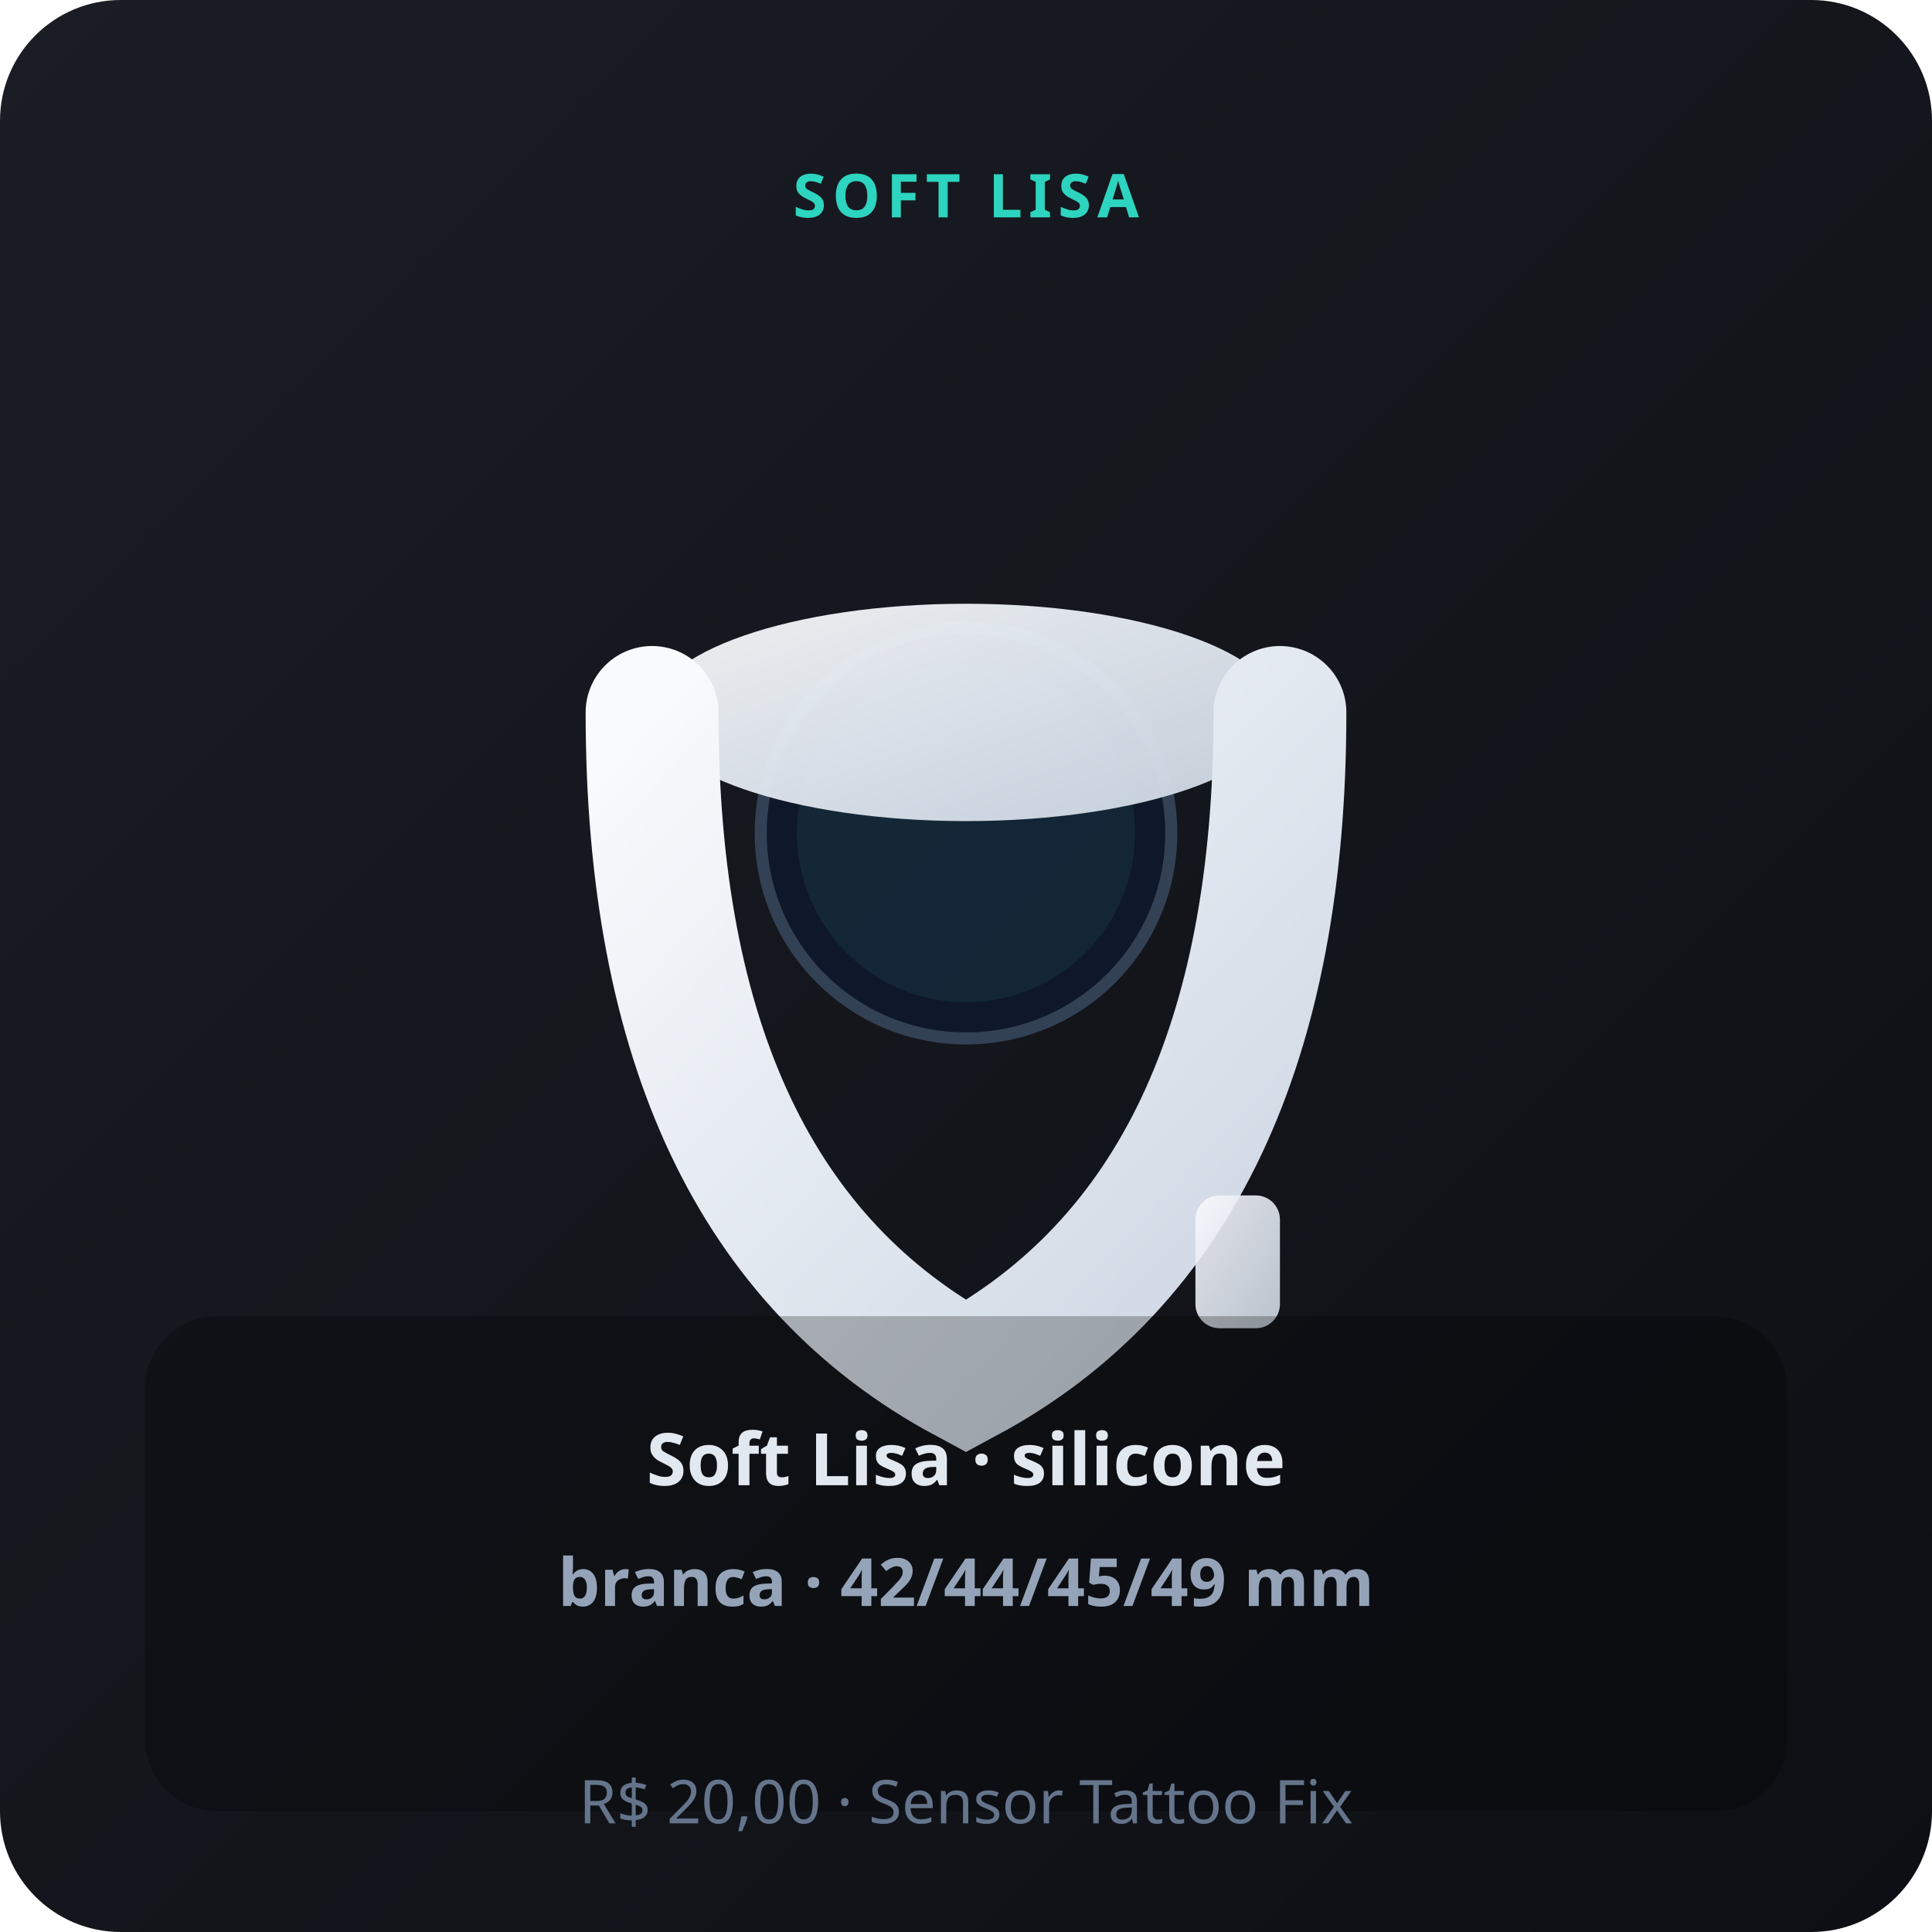
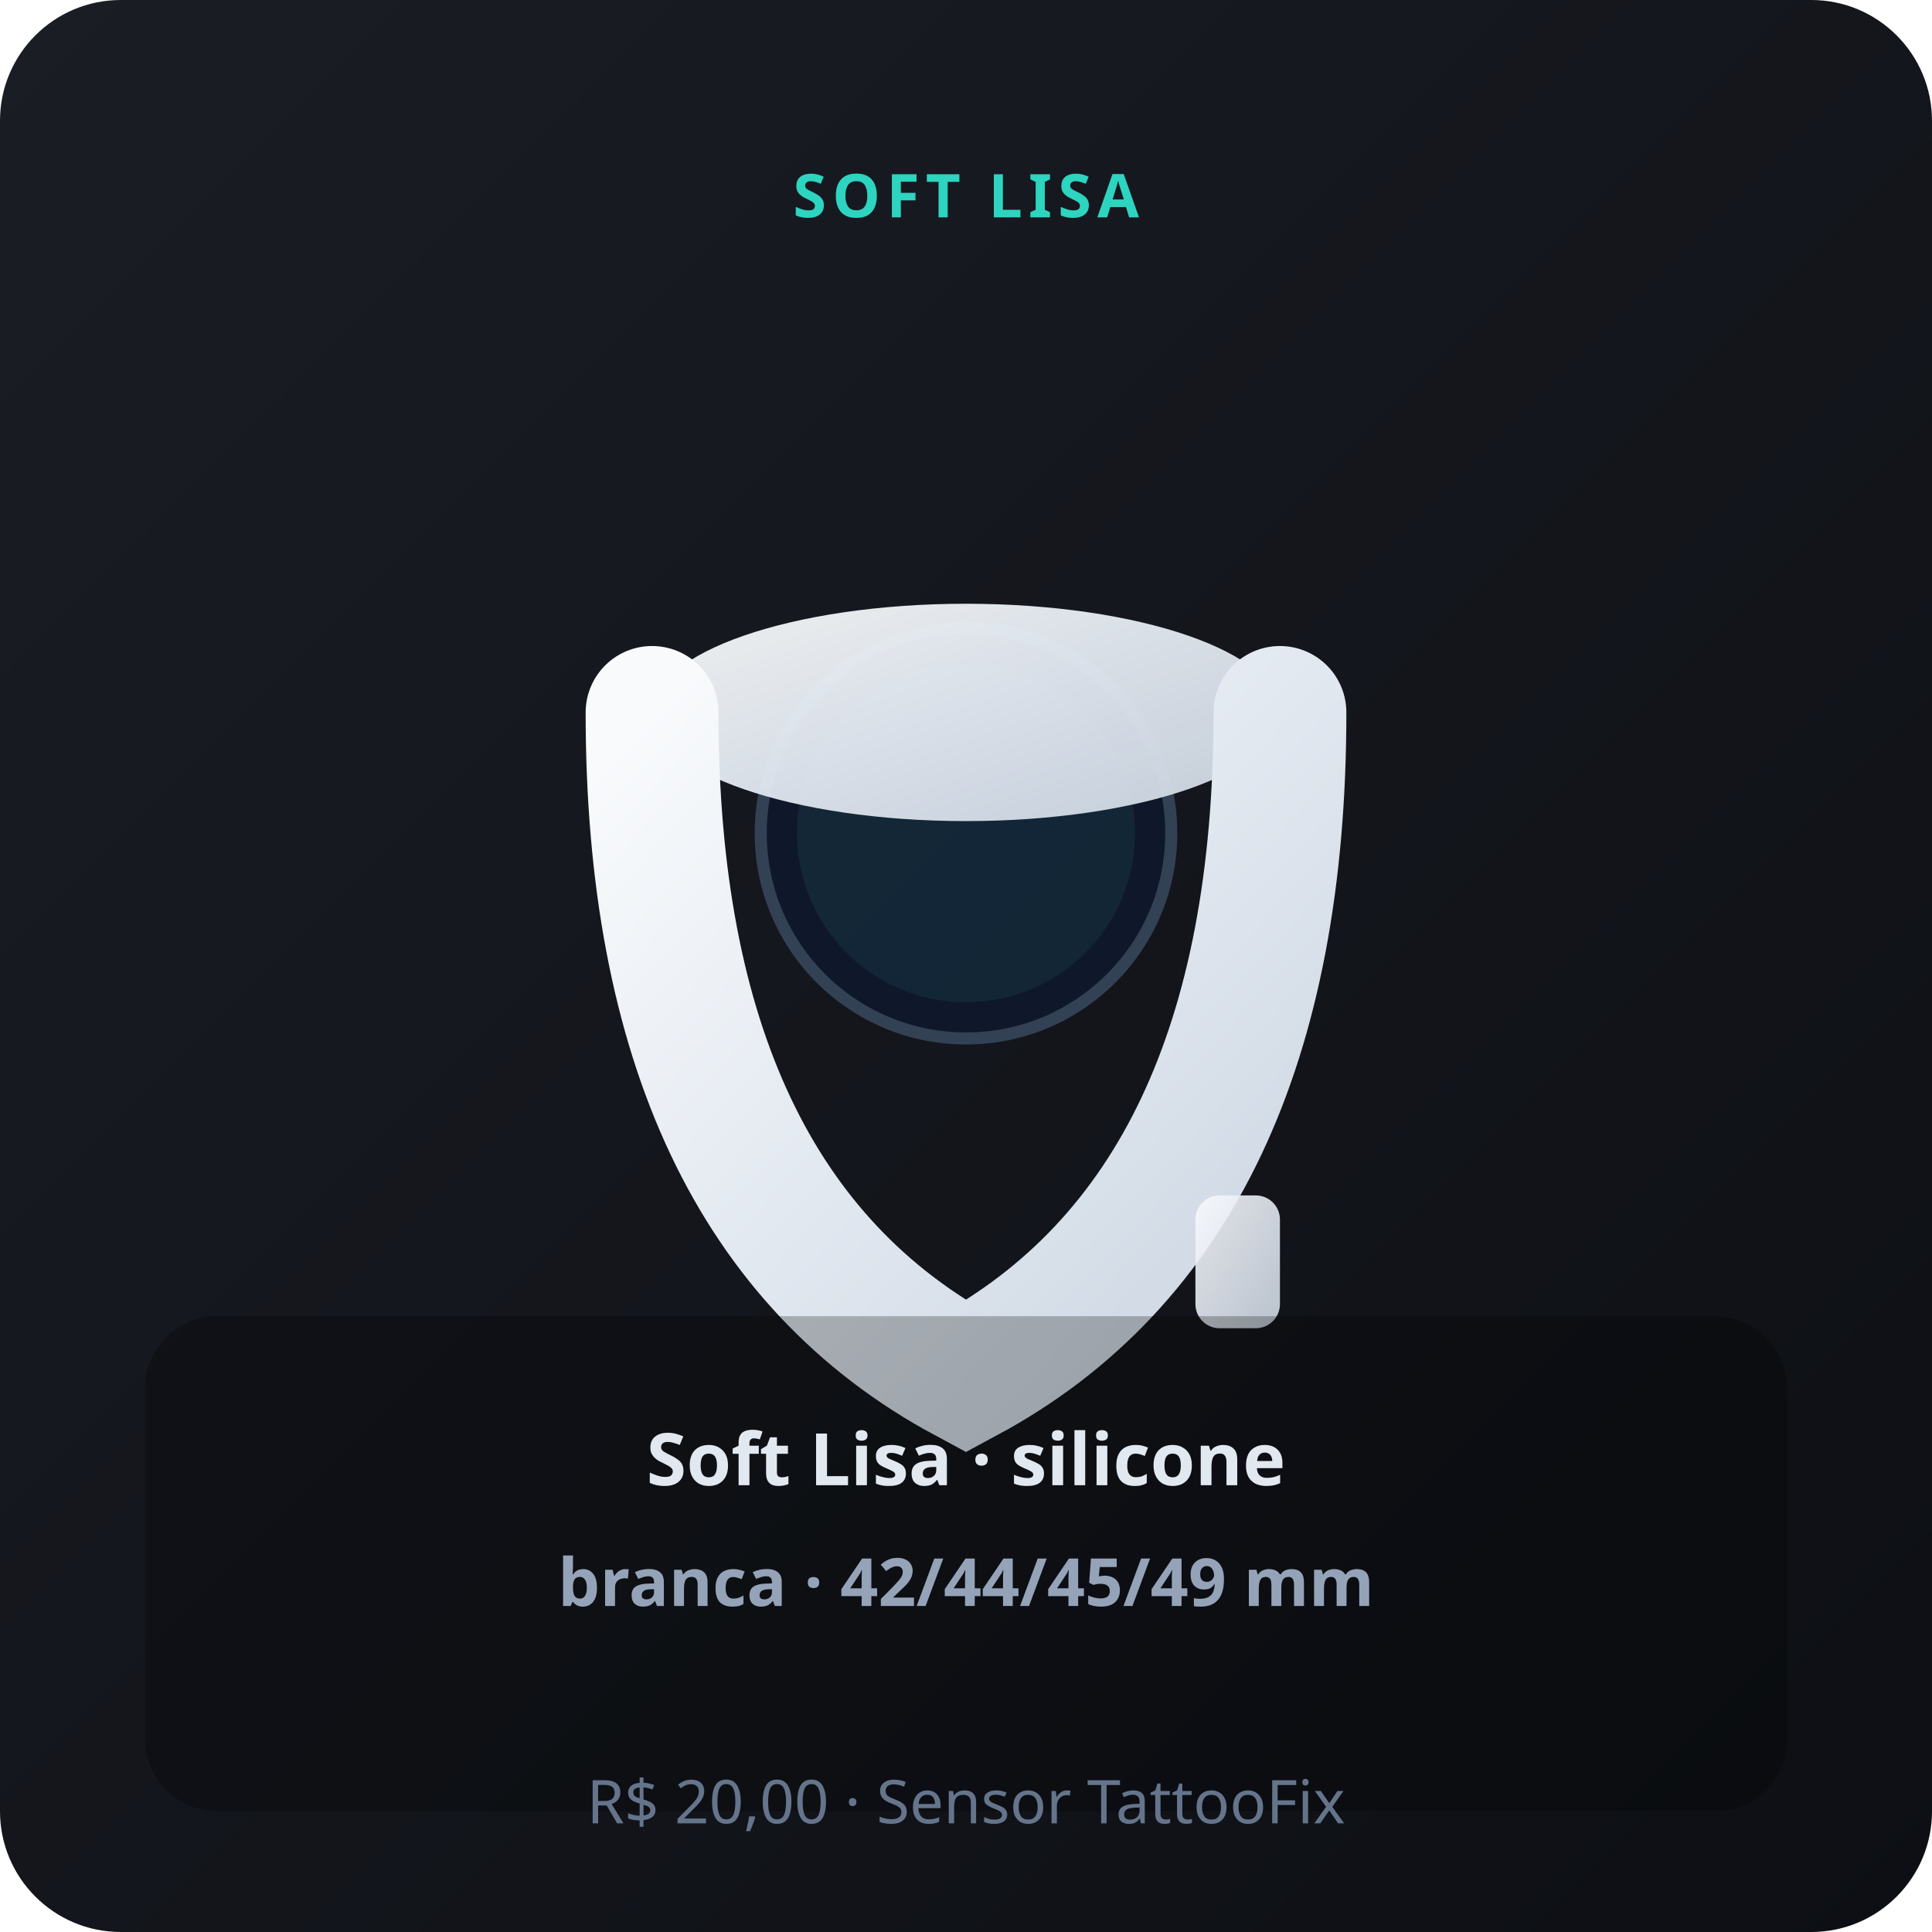
<svg xmlns="http://www.w3.org/2000/svg" viewBox="0 0 320 320" role="img" aria-label="Pulseira de Silicone Soft Lisa Tradicional — branca (42/44/45/49mm)">
  <defs>
    <linearGradient id="bgpulseirasportbranca4249" x1="0%" y1="0%" x2="100%" y2="100%">
      <stop offset="0%" stop-color="#1a1d24" />
      <stop offset="100%" stop-color="#0d0f14" />
    </linearGradient>
    <linearGradient id="bandpulseirasportbranca4249" x1="0%" y1="0%" x2="100%" y2="100%">
      <stop offset="0%" stop-color="#f8fafc" />
      <stop offset="50%" stop-color="#e2e8f0" />
      <stop offset="100%" stop-color="#cbd5e1" />
    </linearGradient>
    <linearGradient id="accentpulseirasportbranca4249" x1="0%" y1="0%" x2="100%" y2="100%">
      <stop offset="0%" stop-color="#5eead4" />
      <stop offset="100%" stop-color="#2dd4bf" />
    </linearGradient>
  </defs>
  <rect width="320" height="320" rx="20" fill="url(#bgpulseirasportbranca4249)" />
  <text x="160" y="36" text-anchor="middle" fill="#2dd4bf" font-family="system-ui,sans-serif" font-size="10" font-weight="700" letter-spacing="1">SOFT LISA</text>
  <rect x="148" y="108" width="24" height="20" rx="6" fill="#1e293b" stroke="url(#accentpulseirasportbranca4249)" stroke-width="1.5" />
  <circle cx="160" cy="138" r="34" fill="#0f172a" stroke="#334155" stroke-width="2" />
  <circle cx="160" cy="138" r="28" fill="url(#accentpulseirasportbranca4249)" opacity="0.08" />
  <ellipse cx="160" cy="118" rx="52" ry="18" fill="url(#bandpulseirasportbranca4249)" opacity="0.95" />
  <path d="M108 118 Q108 200 160 228 Q212 200 212 118" fill="none" stroke="url(#bandpulseirasportbranca4249)" stroke-width="22" stroke-linecap="round" />
  <rect x="198" y="198" width="14" height="22" rx="4" fill="url(#bandpulseirasportbranca4249)" opacity="0.9" />
  <rect x="24" y="218" width="272" height="82" rx="12" fill="#000" fill-opacity="0.25" />
  <text x="160" y="246" text-anchor="middle" fill="#e2e8f0" font-family="system-ui,sans-serif" font-size="12" font-weight="700">Soft Lisa · silicone</text>
  <text x="160" y="266" text-anchor="middle" fill="#94a3b8" font-family="system-ui,sans-serif" font-size="11" font-weight="600">branca · 42/44/45/49 mm</text>
-   <text x="160" y="302" text-anchor="middle" fill="#64748b" font-family="system-ui,sans-serif" font-size="10">R$ 20,00 · Sensor Tattoo Fix</text>
+   <text x="160" y="302" text-anchor="middle" fill="#64748b" font-family="system-ui,sans-serif" font-size="10">R$ 20,00 · Sensor TattooFix</text>
</svg>
